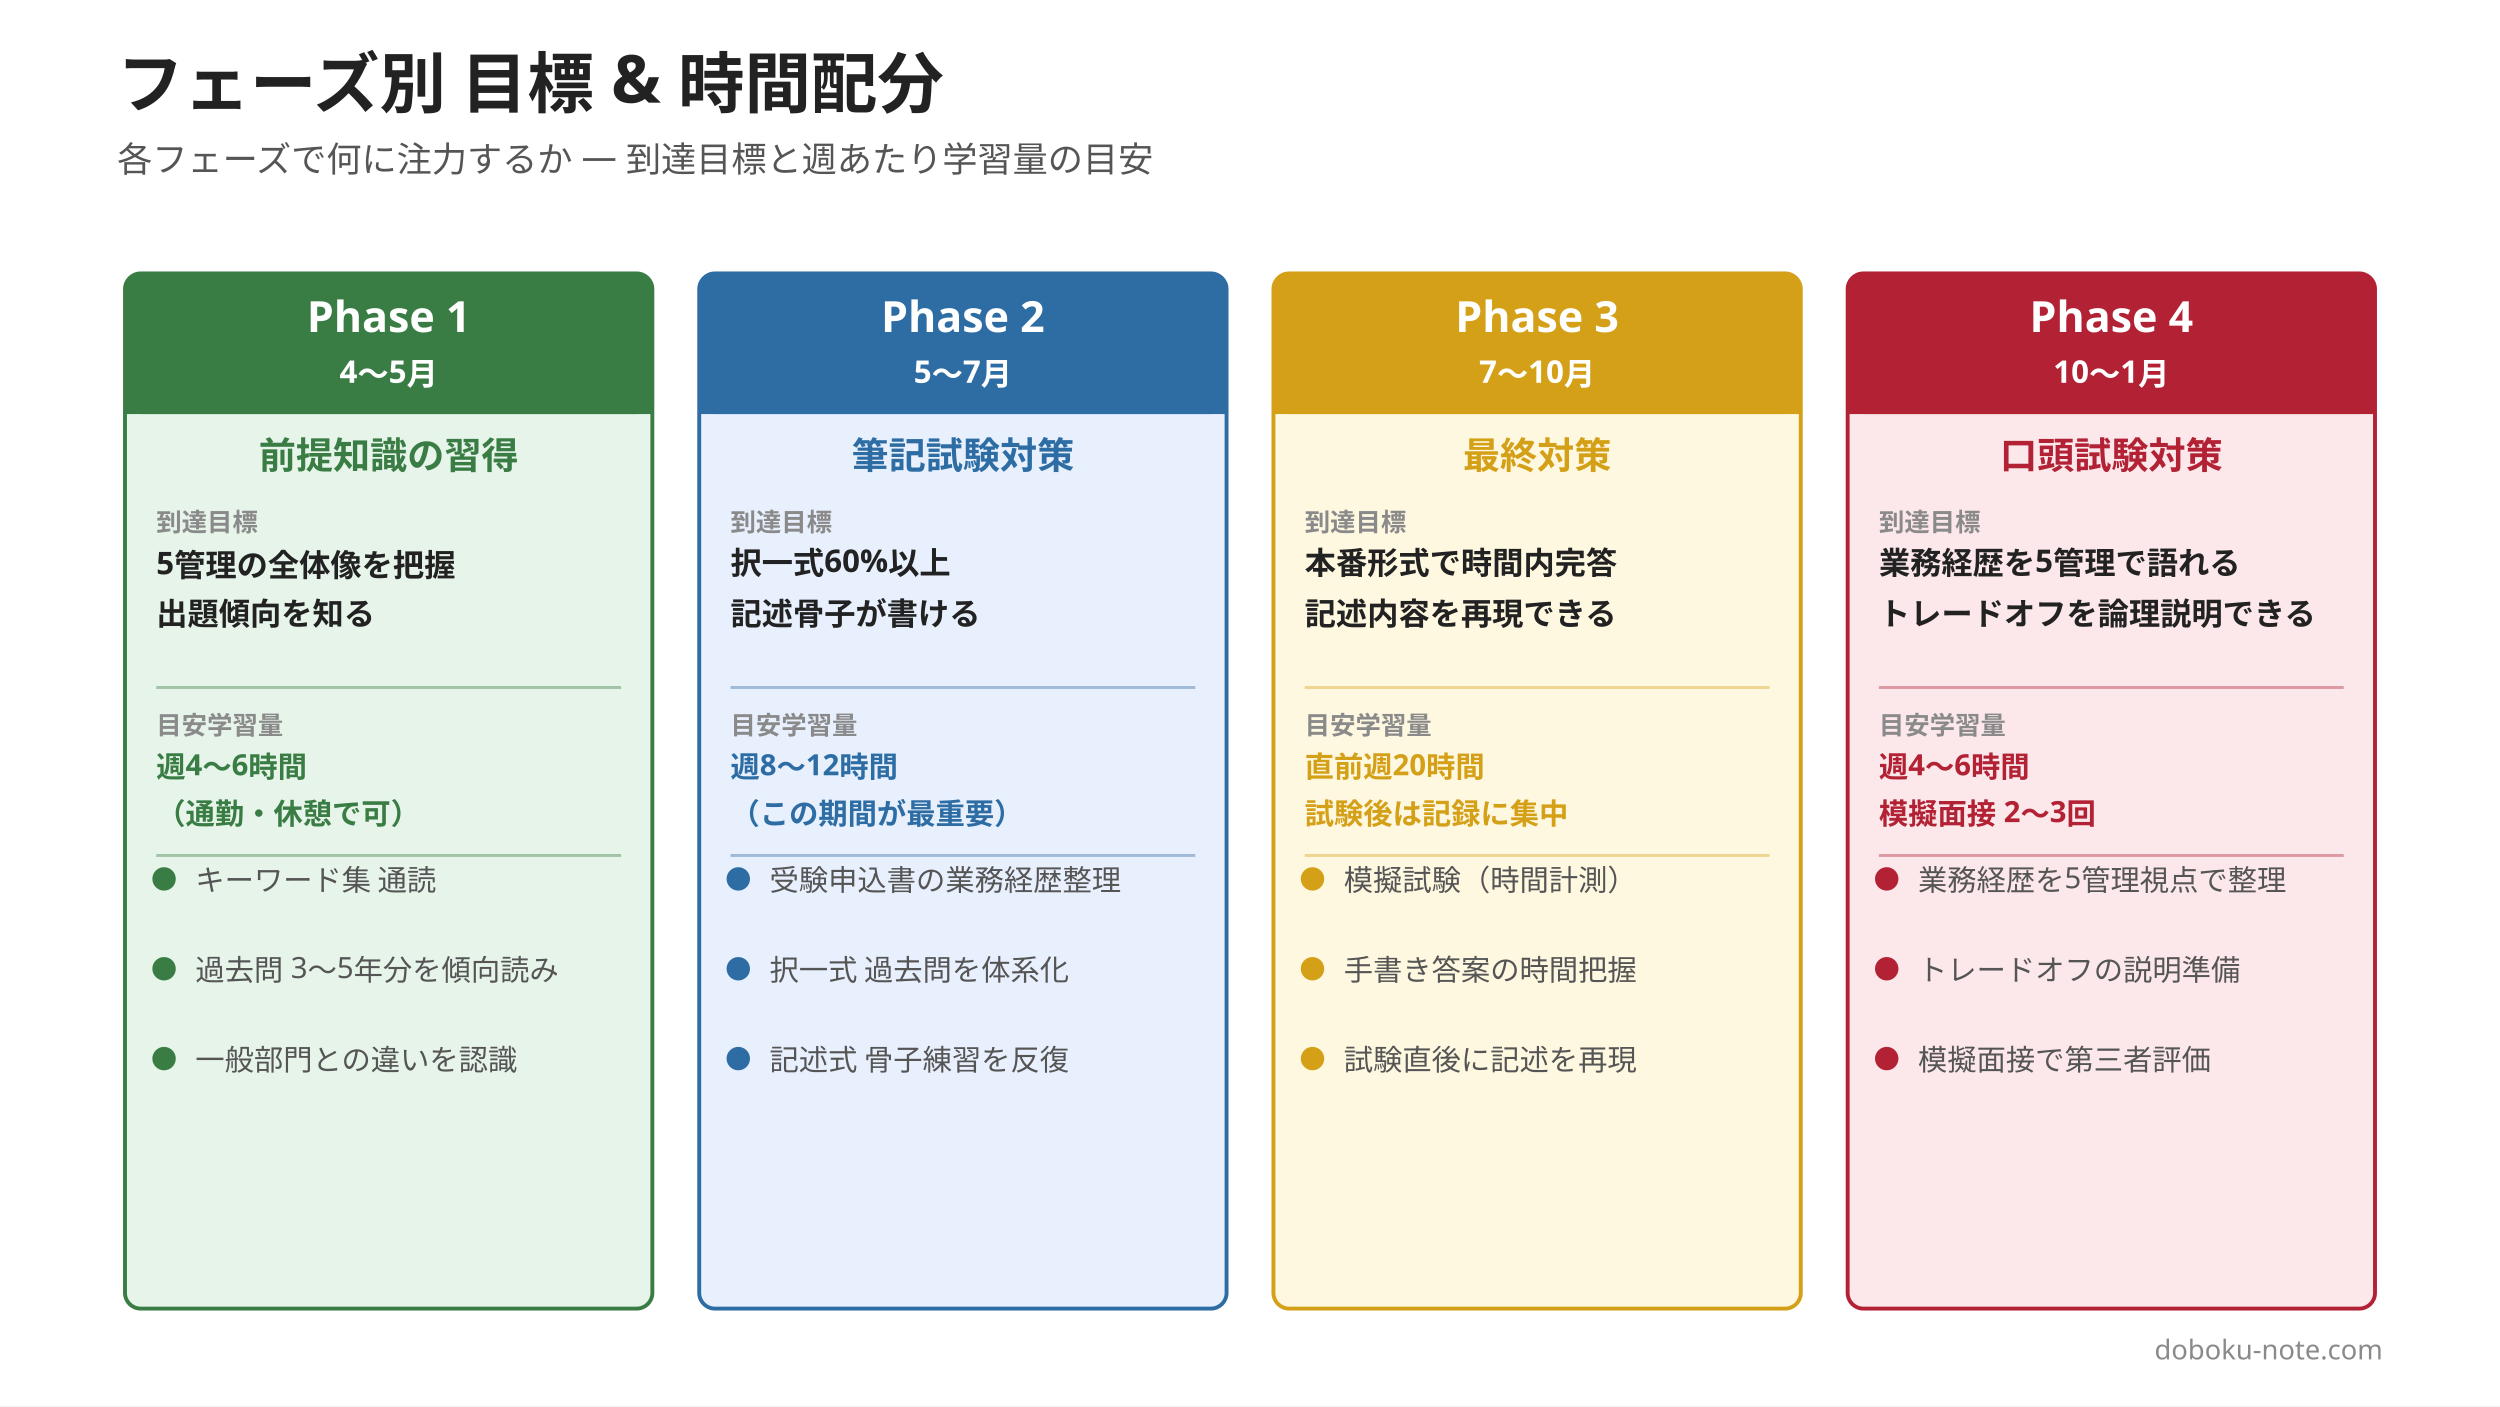
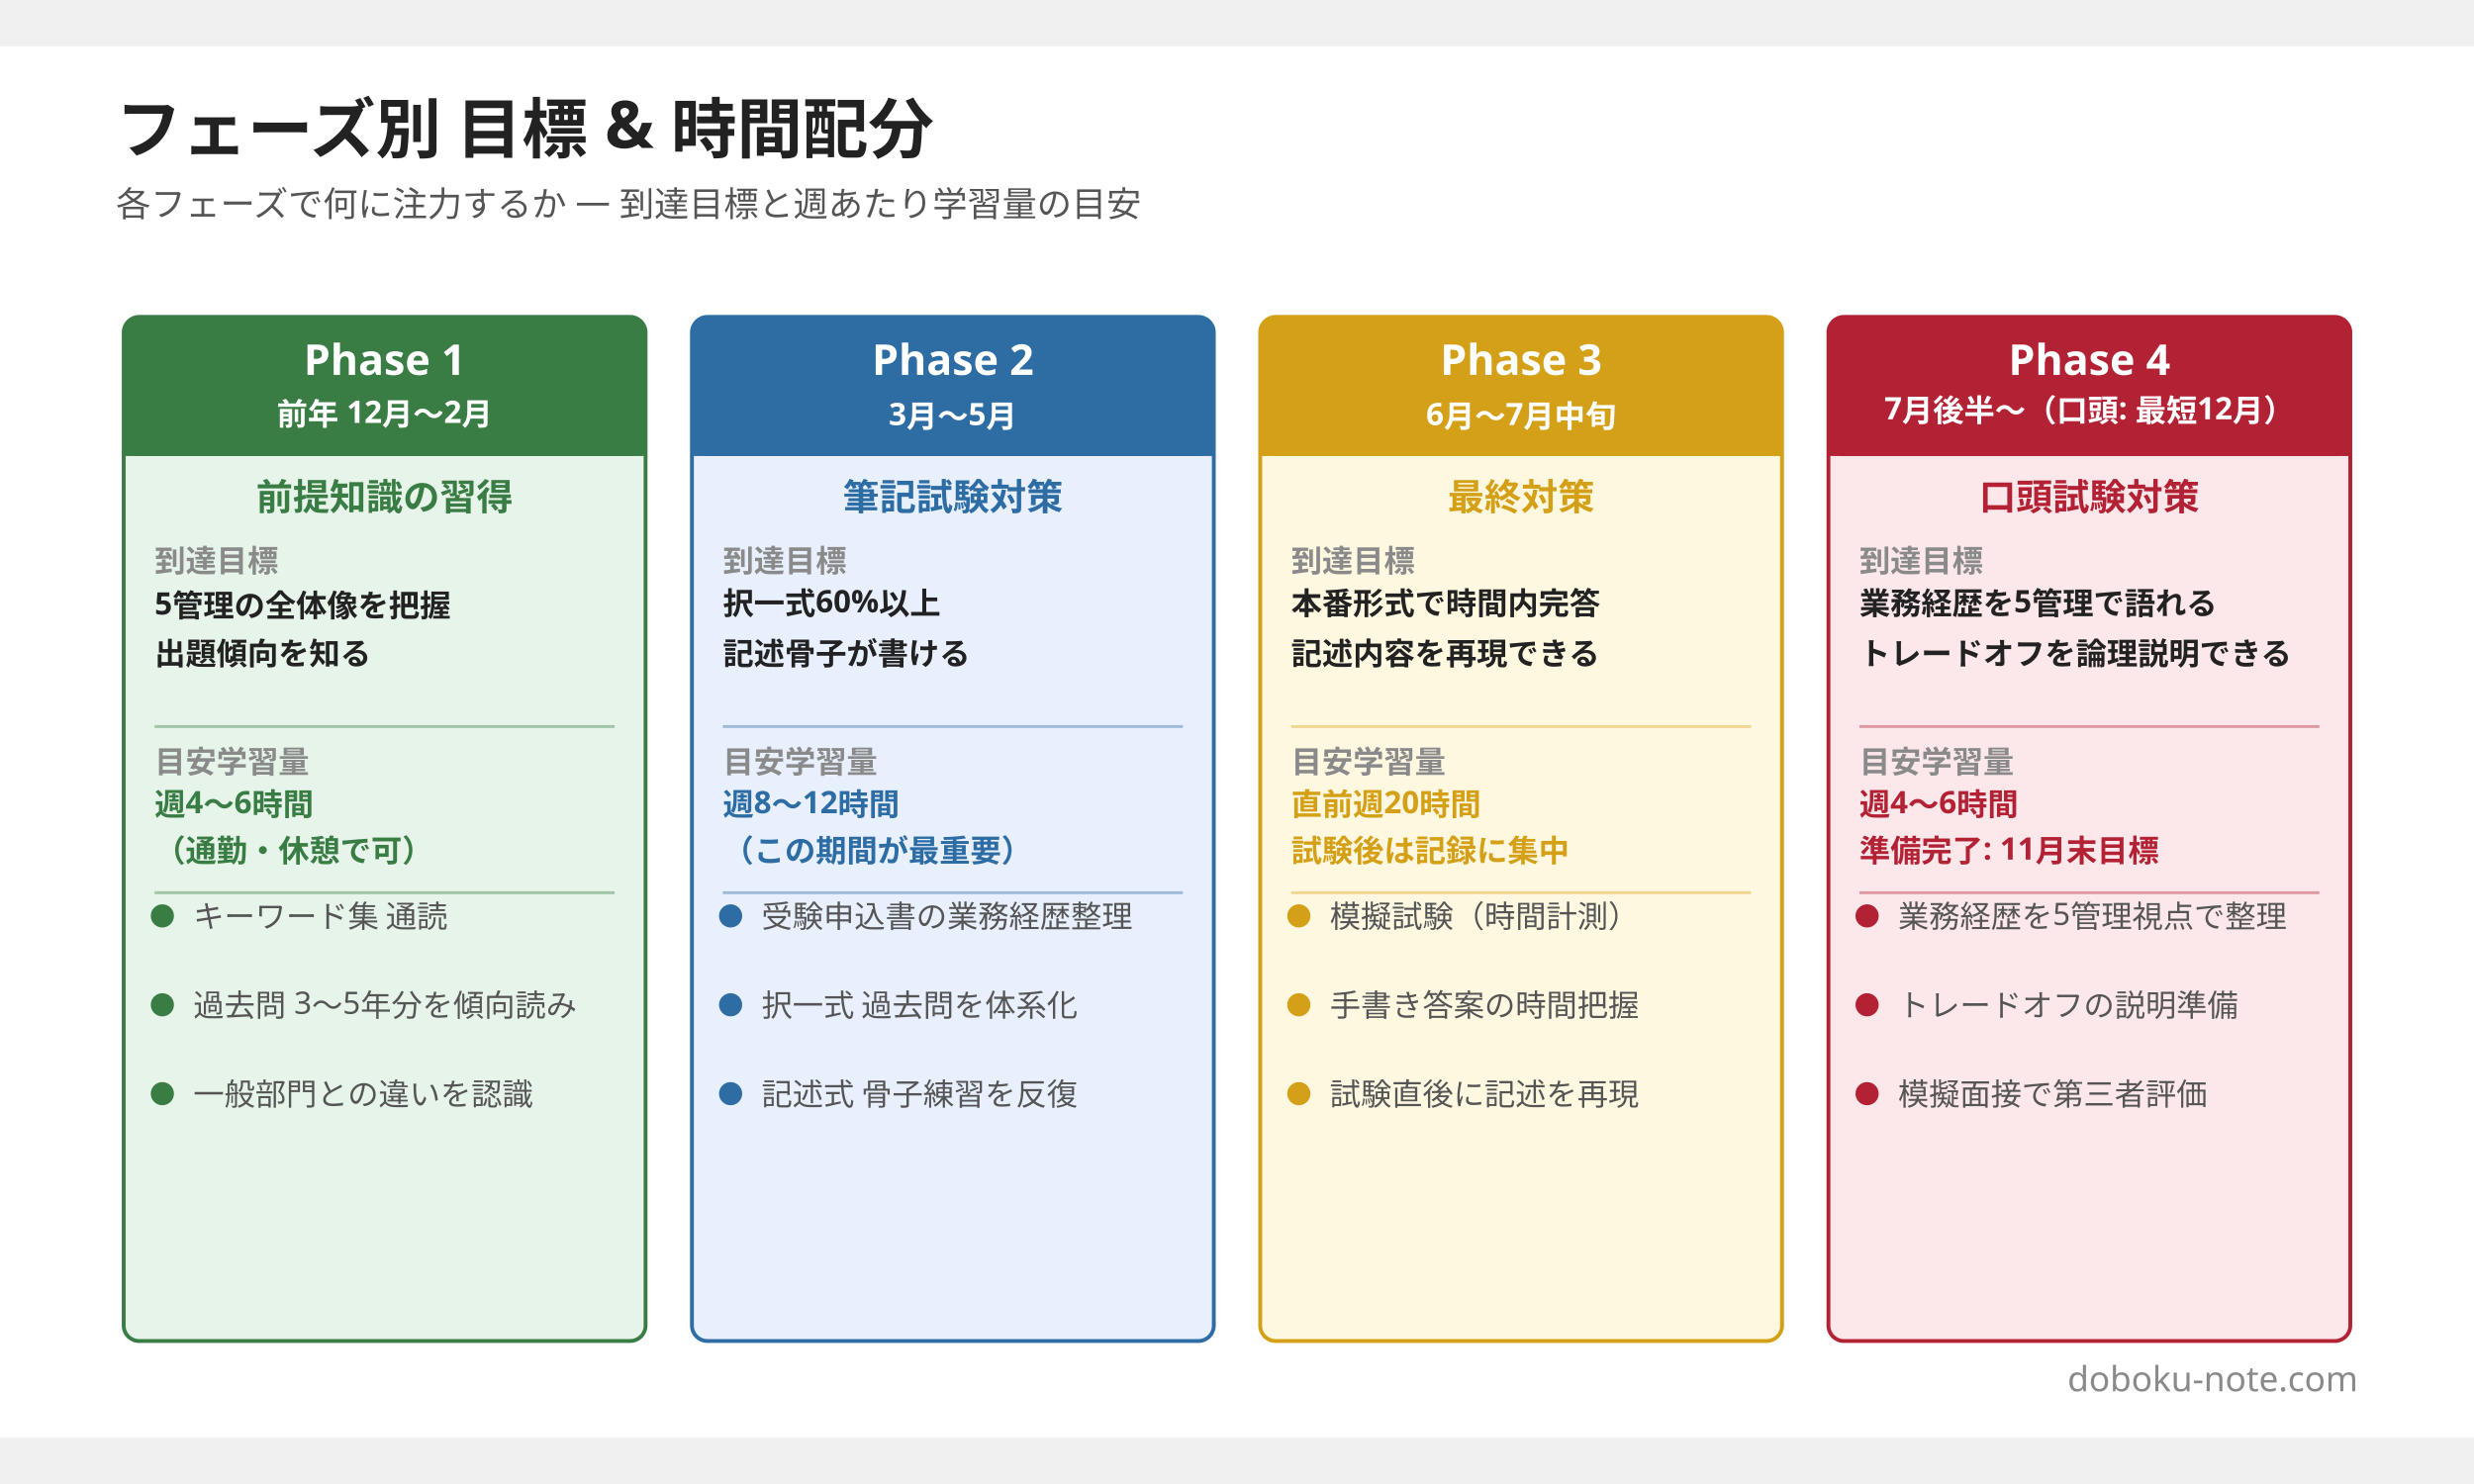
- <svg xmlns="http://www.w3.org/2000/svg" width="1280" height="720" viewBox="0 0 1280 720">
+ <svg xmlns="http://www.w3.org/2000/svg" width="1200" height="720" viewBox="0 0 1280 720">
  <rect width="1280" height="720" fill="#ffffff" />
  <text x="60" y="55" font-family="Hiragino Sans, Hiragino Kaku Gothic ProN, Yu Gothic, Noto Sans JP, sans-serif" font-size="34" font-weight="800" fill="#222222">フェーズ別 目標 &amp; 時間配分</text>
  <text x="60" y="88" font-family="Hiragino Sans, Hiragino Kaku Gothic ProN, Yu Gothic, Noto Sans JP, sans-serif" font-size="18" font-weight="500" fill="#555555">各フェーズで何に注力するか — 到達目標と週あたり学習量の目安</text>
  <rect x="64" y="140" width="270" height="530" rx="8" fill="#e6f4ea" stroke="#3a7d44" stroke-width="2" />
  <rect x="64" y="140" width="270" height="72" rx="8" fill="#3a7d44" />
  <rect x="64" y="196" width="270" height="16" fill="#3a7d44" />
  <text x="199" y="170" font-family="Hiragino Sans, Hiragino Kaku Gothic ProN, Yu Gothic, Noto Sans JP, sans-serif" font-size="22" font-weight="800" fill="#ffffff" text-anchor="middle">Phase 1</text>
-   <text x="199" y="196" font-family="Hiragino Sans, Hiragino Kaku Gothic ProN, Yu Gothic, Noto Sans JP, sans-serif" font-size="16" font-weight="600" fill="#ffffff" text-anchor="middle">4〜5月</text>
+   <text x="199" y="196" font-family="Hiragino Sans, Hiragino Kaku Gothic ProN, Yu Gothic, Noto Sans JP, sans-serif" font-size="16" font-weight="600" fill="#ffffff" text-anchor="middle">前年 12月〜2月</text>
  <text x="199" y="240" font-family="Hiragino Sans, Hiragino Kaku Gothic ProN, Yu Gothic, Noto Sans JP, sans-serif" font-size="19" font-weight="700" fill="#3a7d44" text-anchor="middle">前提知識の習得</text>
-   <text x="80" y="272" font-family="Hiragino Sans, Hiragino Kaku Gothic ProN, Yu Gothic, Noto Sans JP, sans-serif" font-size="13" font-weight="700" fill="#8a8a8a">到達目標</text>
+   <text x="80" y="272" font-family="Hiragino Sans, Hiragino Kaku Gothic ProN, Yu Gothic, Noto Sans JP, sans-serif" font-size="16" font-weight="700" fill="#8a8a8a">到達目標</text>
  <text x="80" y="294" font-family="Hiragino Sans, Hiragino Kaku Gothic ProN, Yu Gothic, Noto Sans JP, sans-serif" font-size="16" font-weight="700" fill="#222222">5管理の全体像を把握</text>
  <text x="80" y="320" font-family="Hiragino Sans, Hiragino Kaku Gothic ProN, Yu Gothic, Noto Sans JP, sans-serif" font-size="16" font-weight="700" fill="#222222">出題傾向を知る</text>
  <line x1="80" y1="352" x2="318" y2="352" stroke="#3a7d44" stroke-width="1.5" stroke-opacity="0.4" />
-   <text x="80" y="376" font-family="Hiragino Sans, Hiragino Kaku Gothic ProN, Yu Gothic, Noto Sans JP, sans-serif" font-size="13" font-weight="700" fill="#8a8a8a">目安学習量</text>
-   <text x="80" y="398" font-family="Hiragino Sans, Hiragino Kaku Gothic ProN, Yu Gothic, Noto Sans JP, sans-serif" font-size="15" font-weight="700" fill="#3a7d44">週4〜6時間</text>
-   <text x="80" y="422" font-family="Hiragino Sans, Hiragino Kaku Gothic ProN, Yu Gothic, Noto Sans JP, sans-serif" font-size="15" font-weight="700" fill="#3a7d44">（通勤・休憩で可）</text>
+   <text x="80" y="376" font-family="Hiragino Sans, Hiragino Kaku Gothic ProN, Yu Gothic, Noto Sans JP, sans-serif" font-size="16" font-weight="700" fill="#8a8a8a">目安学習量</text>
+   <text x="80" y="398" font-family="Hiragino Sans, Hiragino Kaku Gothic ProN, Yu Gothic, Noto Sans JP, sans-serif" font-size="16" font-weight="700" fill="#3a7d44">週4〜6時間</text>
+   <text x="80" y="422" font-family="Hiragino Sans, Hiragino Kaku Gothic ProN, Yu Gothic, Noto Sans JP, sans-serif" font-size="16" font-weight="700" fill="#3a7d44">（通勤・休憩で可）</text>
  <line x1="80" y1="438" x2="318" y2="438" stroke="#3a7d44" stroke-width="1.5" stroke-opacity="0.4" />
  <circle cx="84" cy="450" r="6" fill="#3a7d44" />
-   <text x="100" y="456" font-family="Hiragino Sans, Hiragino Kaku Gothic ProN, Yu Gothic, Noto Sans JP, sans-serif" font-size="15" font-weight="500" fill="#555555">キーワード集 通読</text>
+   <text x="100" y="456" font-family="Hiragino Sans, Hiragino Kaku Gothic ProN, Yu Gothic, Noto Sans JP, sans-serif" font-size="16" font-weight="500" fill="#555555">キーワード集 通読</text>
  <circle cx="84" cy="496" r="6" fill="#3a7d44" />
-   <text x="100" y="502" font-family="Hiragino Sans, Hiragino Kaku Gothic ProN, Yu Gothic, Noto Sans JP, sans-serif" font-size="15" font-weight="500" fill="#555555">過去問 3〜5年分を傾向読み</text>
+   <text x="100" y="502" font-family="Hiragino Sans, Hiragino Kaku Gothic ProN, Yu Gothic, Noto Sans JP, sans-serif" font-size="16" font-weight="500" fill="#555555">過去問 3〜5年分を傾向読み</text>
  <circle cx="84" cy="542" r="6" fill="#3a7d44" />
-   <text x="100" y="548" font-family="Hiragino Sans, Hiragino Kaku Gothic ProN, Yu Gothic, Noto Sans JP, sans-serif" font-size="15" font-weight="500" fill="#555555">一般部門との違いを認識</text>
+   <text x="100" y="548" font-family="Hiragino Sans, Hiragino Kaku Gothic ProN, Yu Gothic, Noto Sans JP, sans-serif" font-size="16" font-weight="500" fill="#555555">一般部門との違いを認識</text>
  <rect x="358" y="140" width="270" height="530" rx="8" fill="#e8f0fe" stroke="#2e6da4" stroke-width="2" />
  <rect x="358" y="140" width="270" height="72" rx="8" fill="#2e6da4" />
  <rect x="358" y="196" width="270" height="16" fill="#2e6da4" />
  <text x="493" y="170" font-family="Hiragino Sans, Hiragino Kaku Gothic ProN, Yu Gothic, Noto Sans JP, sans-serif" font-size="22" font-weight="800" fill="#ffffff" text-anchor="middle">Phase 2</text>
-   <text x="493" y="196" font-family="Hiragino Sans, Hiragino Kaku Gothic ProN, Yu Gothic, Noto Sans JP, sans-serif" font-size="16" font-weight="600" fill="#ffffff" text-anchor="middle">5〜7月</text>
+   <text x="493" y="196" font-family="Hiragino Sans, Hiragino Kaku Gothic ProN, Yu Gothic, Noto Sans JP, sans-serif" font-size="16" font-weight="600" fill="#ffffff" text-anchor="middle">3月〜5月</text>
  <text x="493" y="240" font-family="Hiragino Sans, Hiragino Kaku Gothic ProN, Yu Gothic, Noto Sans JP, sans-serif" font-size="19" font-weight="700" fill="#2e6da4" text-anchor="middle">筆記試験対策</text>
-   <text x="374" y="272" font-family="Hiragino Sans, Hiragino Kaku Gothic ProN, Yu Gothic, Noto Sans JP, sans-serif" font-size="13" font-weight="700" fill="#8a8a8a">到達目標</text>
+   <text x="374" y="272" font-family="Hiragino Sans, Hiragino Kaku Gothic ProN, Yu Gothic, Noto Sans JP, sans-serif" font-size="16" font-weight="700" fill="#8a8a8a">到達目標</text>
  <text x="374" y="294" font-family="Hiragino Sans, Hiragino Kaku Gothic ProN, Yu Gothic, Noto Sans JP, sans-serif" font-size="16" font-weight="700" fill="#222222">択一式60%以上</text>
  <text x="374" y="320" font-family="Hiragino Sans, Hiragino Kaku Gothic ProN, Yu Gothic, Noto Sans JP, sans-serif" font-size="16" font-weight="700" fill="#222222">記述骨子が書ける</text>
  <line x1="374" y1="352" x2="612" y2="352" stroke="#2e6da4" stroke-width="1.5" stroke-opacity="0.4" />
-   <text x="374" y="376" font-family="Hiragino Sans, Hiragino Kaku Gothic ProN, Yu Gothic, Noto Sans JP, sans-serif" font-size="13" font-weight="700" fill="#8a8a8a">目安学習量</text>
-   <text x="374" y="398" font-family="Hiragino Sans, Hiragino Kaku Gothic ProN, Yu Gothic, Noto Sans JP, sans-serif" font-size="15" font-weight="700" fill="#2e6da4">週8〜12時間</text>
-   <text x="374" y="422" font-family="Hiragino Sans, Hiragino Kaku Gothic ProN, Yu Gothic, Noto Sans JP, sans-serif" font-size="15" font-weight="700" fill="#2e6da4">（この期間が最重要）</text>
+   <text x="374" y="376" font-family="Hiragino Sans, Hiragino Kaku Gothic ProN, Yu Gothic, Noto Sans JP, sans-serif" font-size="16" font-weight="700" fill="#8a8a8a">目安学習量</text>
+   <text x="374" y="398" font-family="Hiragino Sans, Hiragino Kaku Gothic ProN, Yu Gothic, Noto Sans JP, sans-serif" font-size="16" font-weight="700" fill="#2e6da4">週8〜12時間</text>
+   <text x="374" y="422" font-family="Hiragino Sans, Hiragino Kaku Gothic ProN, Yu Gothic, Noto Sans JP, sans-serif" font-size="16" font-weight="700" fill="#2e6da4">（この期間が最重要）</text>
  <line x1="374" y1="438" x2="612" y2="438" stroke="#2e6da4" stroke-width="1.5" stroke-opacity="0.4" />
  <circle cx="378" cy="450" r="6" fill="#2e6da4" />
-   <text x="394" y="456" font-family="Hiragino Sans, Hiragino Kaku Gothic ProN, Yu Gothic, Noto Sans JP, sans-serif" font-size="15" font-weight="500" fill="#555555">受験申込書の業務経歴整理</text>
+   <text x="394" y="456" font-family="Hiragino Sans, Hiragino Kaku Gothic ProN, Yu Gothic, Noto Sans JP, sans-serif" font-size="16" font-weight="500" fill="#555555">受験申込書の業務経歴整理</text>
  <circle cx="378" cy="496" r="6" fill="#2e6da4" />
-   <text x="394" y="502" font-family="Hiragino Sans, Hiragino Kaku Gothic ProN, Yu Gothic, Noto Sans JP, sans-serif" font-size="15" font-weight="500" fill="#555555">択一式 過去問を体系化</text>
+   <text x="394" y="502" font-family="Hiragino Sans, Hiragino Kaku Gothic ProN, Yu Gothic, Noto Sans JP, sans-serif" font-size="16" font-weight="500" fill="#555555">択一式 過去問を体系化</text>
  <circle cx="378" cy="542" r="6" fill="#2e6da4" />
-   <text x="394" y="548" font-family="Hiragino Sans, Hiragino Kaku Gothic ProN, Yu Gothic, Noto Sans JP, sans-serif" font-size="15" font-weight="500" fill="#555555">記述式 骨子練習を反復</text>
+   <text x="394" y="548" font-family="Hiragino Sans, Hiragino Kaku Gothic ProN, Yu Gothic, Noto Sans JP, sans-serif" font-size="16" font-weight="500" fill="#555555">記述式 骨子練習を反復</text>
  <rect x="652" y="140" width="270" height="530" rx="8" fill="#fff8e1" stroke="#d4a017" stroke-width="2" />
  <rect x="652" y="140" width="270" height="72" rx="8" fill="#d4a017" />
  <rect x="652" y="196" width="270" height="16" fill="#d4a017" />
  <text x="787" y="170" font-family="Hiragino Sans, Hiragino Kaku Gothic ProN, Yu Gothic, Noto Sans JP, sans-serif" font-size="22" font-weight="800" fill="#ffffff" text-anchor="middle">Phase 3</text>
-   <text x="787" y="196" font-family="Hiragino Sans, Hiragino Kaku Gothic ProN, Yu Gothic, Noto Sans JP, sans-serif" font-size="16" font-weight="600" fill="#ffffff" text-anchor="middle">7〜10月</text>
+   <text x="787" y="196" font-family="Hiragino Sans, Hiragino Kaku Gothic ProN, Yu Gothic, Noto Sans JP, sans-serif" font-size="16" font-weight="600" fill="#ffffff" text-anchor="middle">6月〜7月中旬</text>
  <text x="787" y="240" font-family="Hiragino Sans, Hiragino Kaku Gothic ProN, Yu Gothic, Noto Sans JP, sans-serif" font-size="19" font-weight="700" fill="#d4a017" text-anchor="middle">最終対策</text>
-   <text x="668" y="272" font-family="Hiragino Sans, Hiragino Kaku Gothic ProN, Yu Gothic, Noto Sans JP, sans-serif" font-size="13" font-weight="700" fill="#8a8a8a">到達目標</text>
+   <text x="668" y="272" font-family="Hiragino Sans, Hiragino Kaku Gothic ProN, Yu Gothic, Noto Sans JP, sans-serif" font-size="16" font-weight="700" fill="#8a8a8a">到達目標</text>
  <text x="668" y="294" font-family="Hiragino Sans, Hiragino Kaku Gothic ProN, Yu Gothic, Noto Sans JP, sans-serif" font-size="16" font-weight="700" fill="#222222">本番形式で時間内完答</text>
  <text x="668" y="320" font-family="Hiragino Sans, Hiragino Kaku Gothic ProN, Yu Gothic, Noto Sans JP, sans-serif" font-size="16" font-weight="700" fill="#222222">記述内容を再現できる</text>
  <line x1="668" y1="352" x2="906" y2="352" stroke="#d4a017" stroke-width="1.5" stroke-opacity="0.4" />
-   <text x="668" y="376" font-family="Hiragino Sans, Hiragino Kaku Gothic ProN, Yu Gothic, Noto Sans JP, sans-serif" font-size="13" font-weight="700" fill="#8a8a8a">目安学習量</text>
-   <text x="668" y="398" font-family="Hiragino Sans, Hiragino Kaku Gothic ProN, Yu Gothic, Noto Sans JP, sans-serif" font-size="15" font-weight="700" fill="#d4a017">直前週20時間</text>
-   <text x="668" y="422" font-family="Hiragino Sans, Hiragino Kaku Gothic ProN, Yu Gothic, Noto Sans JP, sans-serif" font-size="15" font-weight="700" fill="#d4a017">試験後は記録に集中</text>
+   <text x="668" y="376" font-family="Hiragino Sans, Hiragino Kaku Gothic ProN, Yu Gothic, Noto Sans JP, sans-serif" font-size="16" font-weight="700" fill="#8a8a8a">目安学習量</text>
+   <text x="668" y="398" font-family="Hiragino Sans, Hiragino Kaku Gothic ProN, Yu Gothic, Noto Sans JP, sans-serif" font-size="16" font-weight="700" fill="#d4a017">直前週20時間</text>
+   <text x="668" y="422" font-family="Hiragino Sans, Hiragino Kaku Gothic ProN, Yu Gothic, Noto Sans JP, sans-serif" font-size="16" font-weight="700" fill="#d4a017">試験後は記録に集中</text>
  <line x1="668" y1="438" x2="906" y2="438" stroke="#d4a017" stroke-width="1.5" stroke-opacity="0.4" />
  <circle cx="672" cy="450" r="6" fill="#d4a017" />
-   <text x="688" y="456" font-family="Hiragino Sans, Hiragino Kaku Gothic ProN, Yu Gothic, Noto Sans JP, sans-serif" font-size="15" font-weight="500" fill="#555555">模擬試験（時間計測）</text>
+   <text x="688" y="456" font-family="Hiragino Sans, Hiragino Kaku Gothic ProN, Yu Gothic, Noto Sans JP, sans-serif" font-size="16" font-weight="500" fill="#555555">模擬試験（時間計測）</text>
  <circle cx="672" cy="496" r="6" fill="#d4a017" />
-   <text x="688" y="502" font-family="Hiragino Sans, Hiragino Kaku Gothic ProN, Yu Gothic, Noto Sans JP, sans-serif" font-size="15" font-weight="500" fill="#555555">手書き答案の時間把握</text>
+   <text x="688" y="502" font-family="Hiragino Sans, Hiragino Kaku Gothic ProN, Yu Gothic, Noto Sans JP, sans-serif" font-size="16" font-weight="500" fill="#555555">手書き答案の時間把握</text>
  <circle cx="672" cy="542" r="6" fill="#d4a017" />
-   <text x="688" y="548" font-family="Hiragino Sans, Hiragino Kaku Gothic ProN, Yu Gothic, Noto Sans JP, sans-serif" font-size="15" font-weight="500" fill="#555555">試験直後に記述を再現</text>
+   <text x="688" y="548" font-family="Hiragino Sans, Hiragino Kaku Gothic ProN, Yu Gothic, Noto Sans JP, sans-serif" font-size="16" font-weight="500" fill="#555555">試験直後に記述を再現</text>
  <rect x="946" y="140" width="270" height="530" rx="8" fill="#fce8eb" stroke="#b22234" stroke-width="2" />
  <rect x="946" y="140" width="270" height="72" rx="8" fill="#b22234" />
  <rect x="946" y="196" width="270" height="16" fill="#b22234" />
  <text x="1081" y="170" font-family="Hiragino Sans, Hiragino Kaku Gothic ProN, Yu Gothic, Noto Sans JP, sans-serif" font-size="22" font-weight="800" fill="#ffffff" text-anchor="middle">Phase 4</text>
-   <text x="1081" y="196" font-family="Hiragino Sans, Hiragino Kaku Gothic ProN, Yu Gothic, Noto Sans JP, sans-serif" font-size="16" font-weight="600" fill="#ffffff" text-anchor="middle">10〜1月</text>
+   <text x="1081" y="193" font-family="Hiragino Sans, Hiragino Kaku Gothic ProN, Yu Gothic, Noto Sans JP, sans-serif" font-size="16" font-weight="600" fill="#ffffff" text-anchor="middle">7月後半〜（口頭: 最短12月）</text>
  <text x="1081" y="240" font-family="Hiragino Sans, Hiragino Kaku Gothic ProN, Yu Gothic, Noto Sans JP, sans-serif" font-size="19" font-weight="700" fill="#b22234" text-anchor="middle">口頭試験対策</text>
-   <text x="962" y="272" font-family="Hiragino Sans, Hiragino Kaku Gothic ProN, Yu Gothic, Noto Sans JP, sans-serif" font-size="13" font-weight="700" fill="#8a8a8a">到達目標</text>
+   <text x="962" y="272" font-family="Hiragino Sans, Hiragino Kaku Gothic ProN, Yu Gothic, Noto Sans JP, sans-serif" font-size="16" font-weight="700" fill="#8a8a8a">到達目標</text>
  <text x="962" y="294" font-family="Hiragino Sans, Hiragino Kaku Gothic ProN, Yu Gothic, Noto Sans JP, sans-serif" font-size="16" font-weight="700" fill="#222222">業務経歴を5管理で語れる</text>
  <text x="962" y="320" font-family="Hiragino Sans, Hiragino Kaku Gothic ProN, Yu Gothic, Noto Sans JP, sans-serif" font-size="16" font-weight="700" fill="#222222">トレードオフを論理説明できる</text>
  <line x1="962" y1="352" x2="1200" y2="352" stroke="#b22234" stroke-width="1.5" stroke-opacity="0.4" />
-   <text x="962" y="376" font-family="Hiragino Sans, Hiragino Kaku Gothic ProN, Yu Gothic, Noto Sans JP, sans-serif" font-size="13" font-weight="700" fill="#8a8a8a">目安学習量</text>
-   <text x="962" y="398" font-family="Hiragino Sans, Hiragino Kaku Gothic ProN, Yu Gothic, Noto Sans JP, sans-serif" font-size="15" font-weight="700" fill="#b22234">週4〜6時間</text>
-   <text x="962" y="422" font-family="Hiragino Sans, Hiragino Kaku Gothic ProN, Yu Gothic, Noto Sans JP, sans-serif" font-size="15" font-weight="700" fill="#b22234">模擬面接 2〜3回</text>
+   <text x="962" y="376" font-family="Hiragino Sans, Hiragino Kaku Gothic ProN, Yu Gothic, Noto Sans JP, sans-serif" font-size="16" font-weight="700" fill="#8a8a8a">目安学習量</text>
+   <text x="962" y="398" font-family="Hiragino Sans, Hiragino Kaku Gothic ProN, Yu Gothic, Noto Sans JP, sans-serif" font-size="16" font-weight="700" fill="#b22234">週4〜6時間</text>
+   <text x="962" y="422" font-family="Hiragino Sans, Hiragino Kaku Gothic ProN, Yu Gothic, Noto Sans JP, sans-serif" font-size="16" font-weight="700" fill="#b22234">準備完了: 11月末目標</text>
  <line x1="962" y1="438" x2="1200" y2="438" stroke="#b22234" stroke-width="1.5" stroke-opacity="0.4" />
  <circle cx="966" cy="450" r="6" fill="#b22234" />
-   <text x="982" y="456" font-family="Hiragino Sans, Hiragino Kaku Gothic ProN, Yu Gothic, Noto Sans JP, sans-serif" font-size="15" font-weight="500" fill="#555555">業務経歴を5管理視点で整理</text>
+   <text x="982" y="456" font-family="Hiragino Sans, Hiragino Kaku Gothic ProN, Yu Gothic, Noto Sans JP, sans-serif" font-size="16" font-weight="500" fill="#555555">業務経歴を5管理視点で整理</text>
  <circle cx="966" cy="496" r="6" fill="#b22234" />
-   <text x="982" y="502" font-family="Hiragino Sans, Hiragino Kaku Gothic ProN, Yu Gothic, Noto Sans JP, sans-serif" font-size="15" font-weight="500" fill="#555555">トレードオフの説明準備</text>
+   <text x="982" y="502" font-family="Hiragino Sans, Hiragino Kaku Gothic ProN, Yu Gothic, Noto Sans JP, sans-serif" font-size="16" font-weight="500" fill="#555555">トレードオフの説明準備</text>
  <circle cx="966" cy="542" r="6" fill="#b22234" />
-   <text x="982" y="548" font-family="Hiragino Sans, Hiragino Kaku Gothic ProN, Yu Gothic, Noto Sans JP, sans-serif" font-size="15" font-weight="500" fill="#555555">模擬面接で第三者評価</text>
-   <text x="1220" y="696" font-family="Hiragino Sans, Hiragino Kaku Gothic ProN, Yu Gothic, Noto Sans JP, sans-serif" font-size="14" fill="#8a8a8a" text-anchor="end">doboku-note.com</text>
+   <text x="982" y="548" font-family="Hiragino Sans, Hiragino Kaku Gothic ProN, Yu Gothic, Noto Sans JP, sans-serif" font-size="16" font-weight="500" fill="#555555">模擬面接で第三者評価</text>
+   <text x="1220" y="696" font-family="Hiragino Sans, Hiragino Kaku Gothic ProN, Yu Gothic, Noto Sans JP, sans-serif" font-size="18" fill="#8a8a8a" text-anchor="end">doboku-note.com</text>
</svg>
